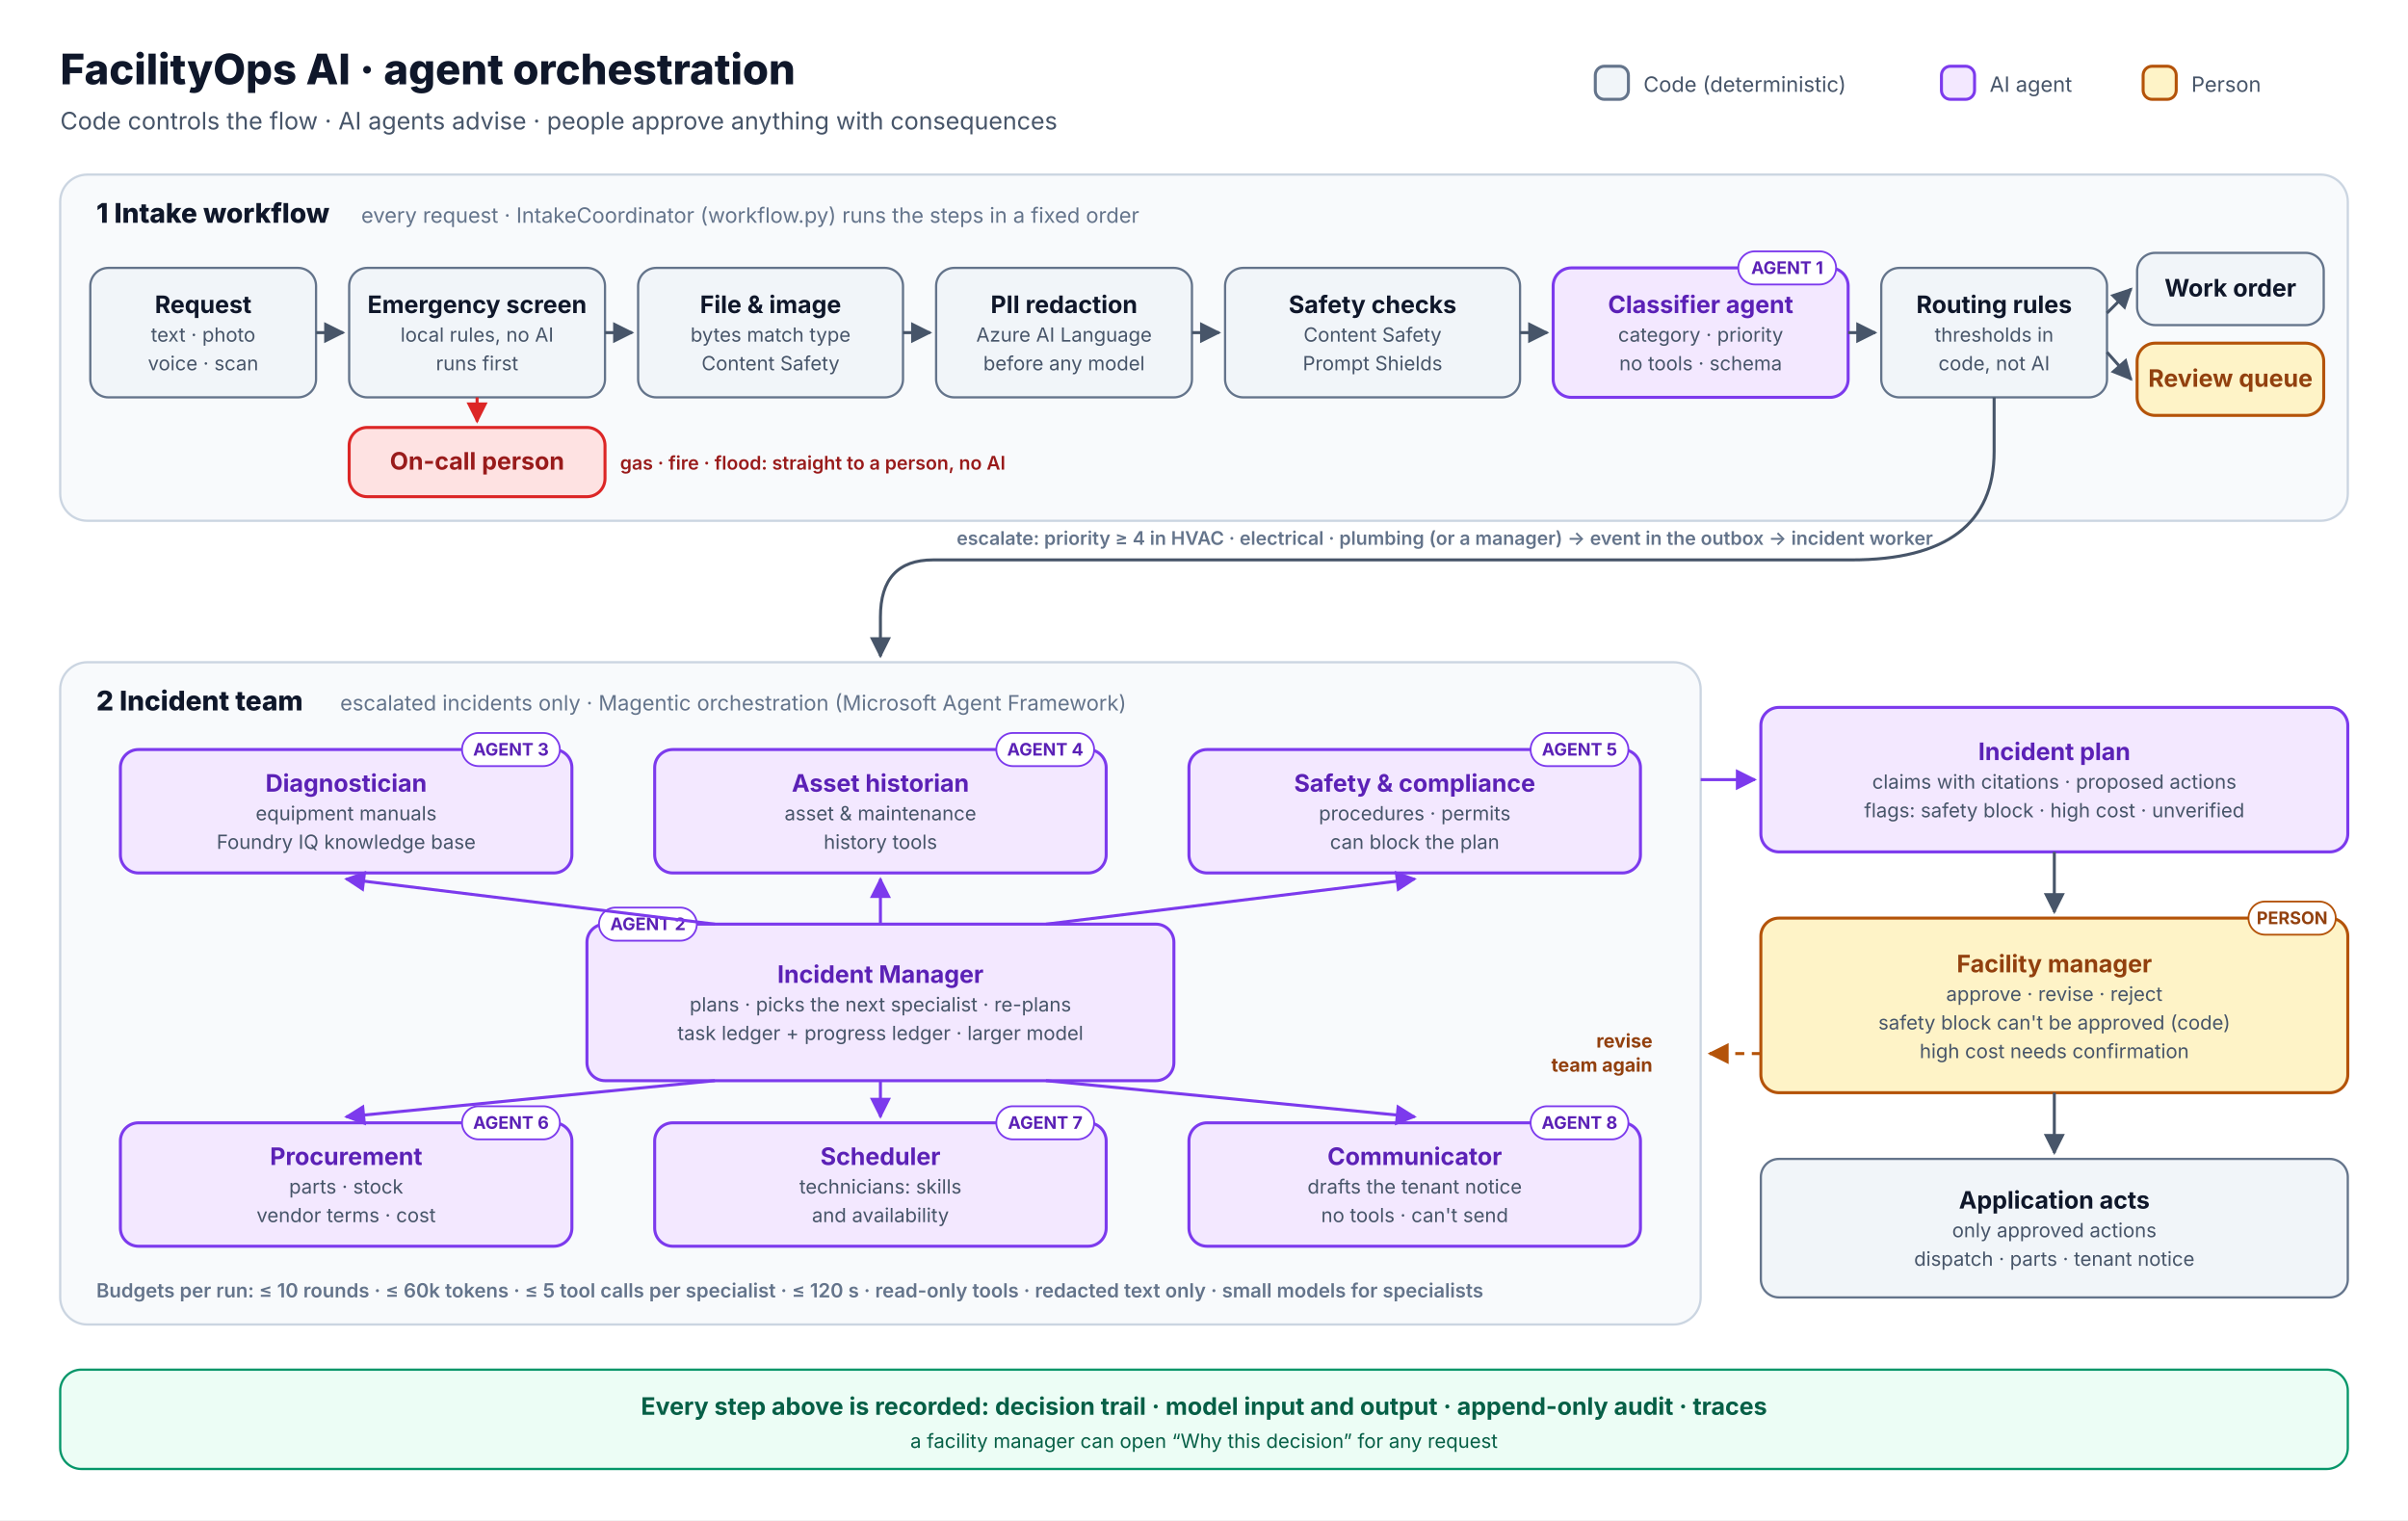
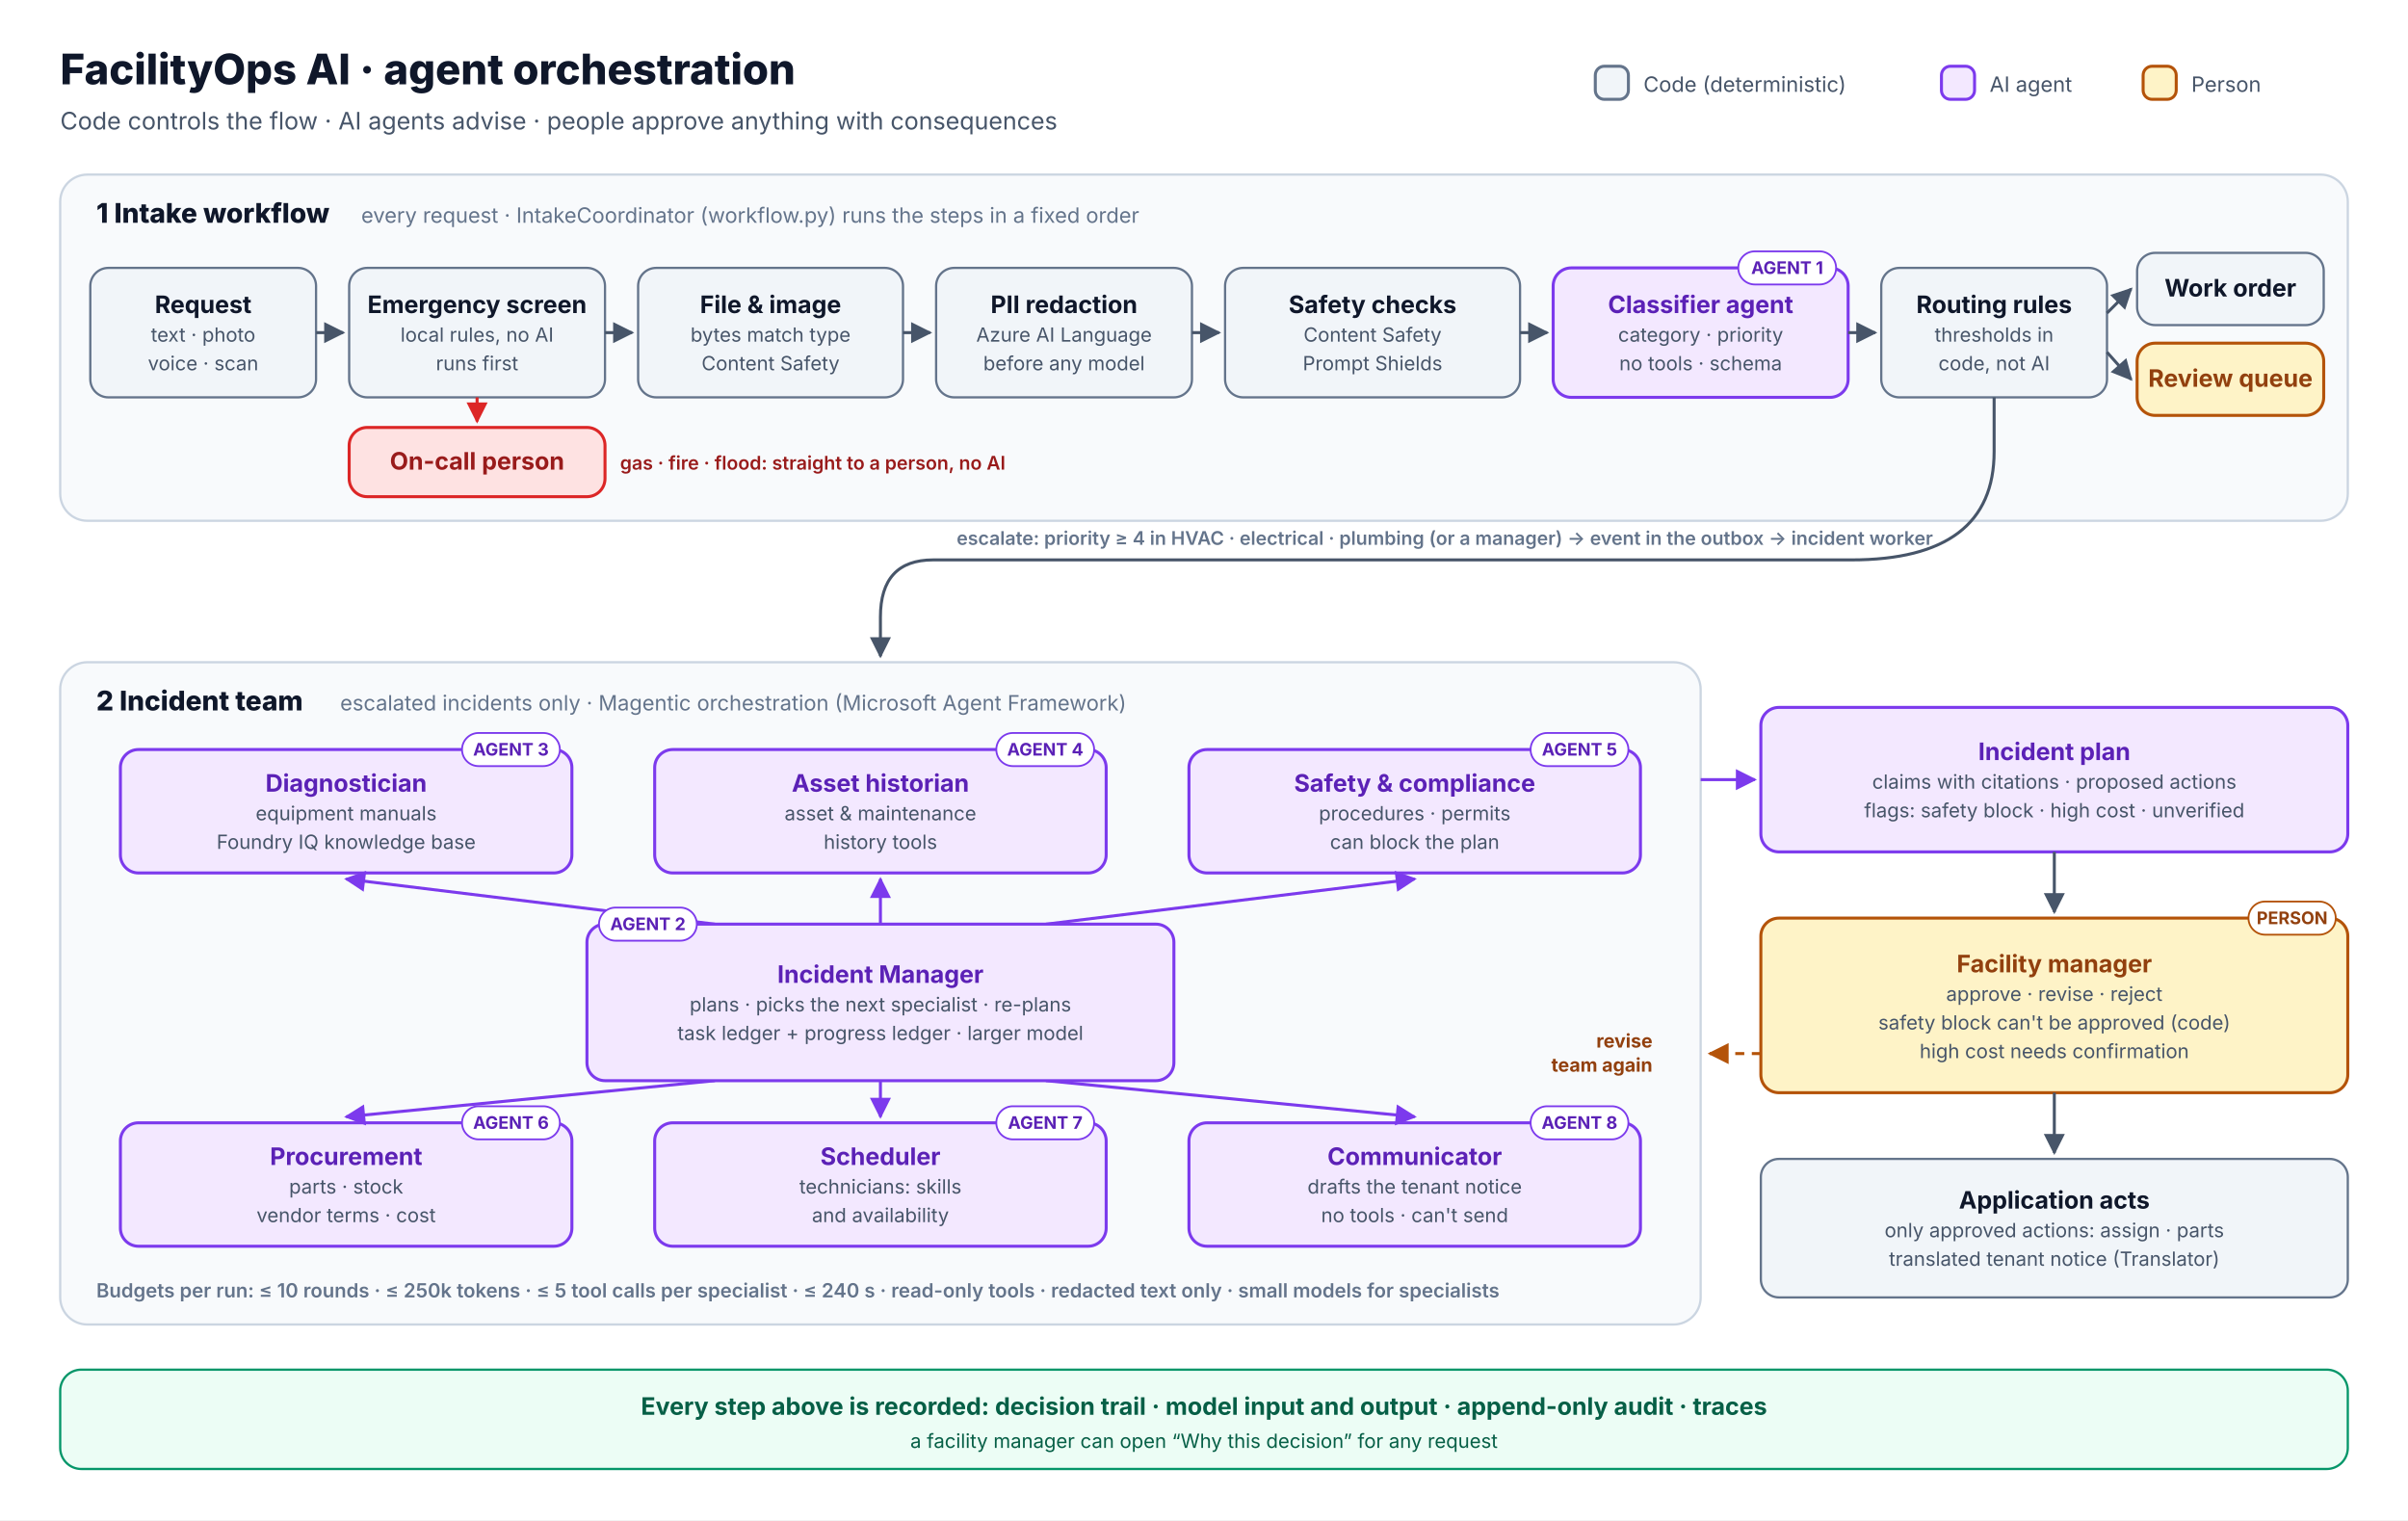
<svg xmlns="http://www.w3.org/2000/svg" width="1600" height="1010" viewBox="0 0 1600 1010">
  <rect width="1600" height="1010" fill="#ffffff" />
  <defs>
    <marker id="arrow-475569" viewBox="0 0 10 10" refX="9" refY="5" markerWidth="7" markerHeight="7" orient="auto-start-reverse">
      <path d="M0,0 L10,5 L0,10 z" fill="#475569" />
    </marker>
    <marker id="arrow-dc2626" viewBox="0 0 10 10" refX="9" refY="5" markerWidth="7" markerHeight="7" orient="auto-start-reverse">
      <path d="M0,0 L10,5 L0,10 z" fill="#dc2626" />
    </marker>
    <marker id="arrow-b45309" viewBox="0 0 10 10" refX="9" refY="5" markerWidth="7" markerHeight="7" orient="auto-start-reverse">
      <path d="M0,0 L10,5 L0,10 z" fill="#b45309" />
    </marker>
    <marker id="arrow-7c3aed" viewBox="0 0 10 10" refX="9" refY="5" markerWidth="7" markerHeight="7" orient="auto-start-reverse">
      <path d="M0,0 L10,5 L0,10 z" fill="#7c3aed" />
+     </marker>
+     <marker id="arrow-2563eb" viewBox="0 0 10 10" refX="9" refY="5" markerWidth="7" markerHeight="7" orient="auto-start-reverse">
+       <path d="M0,0 L10,5 L0,10 z" fill="#2563eb" />
    </marker>
  </defs>
  <text x="40" y="56" font-size="28" font-weight="800" fill="#0f172a" text-anchor="start" font-family="Inter, -apple-system, 'Segoe UI', Helvetica, Arial, sans-serif">FacilityOps AI · agent orchestration</text>
  <text x="40" y="86" font-size="16" font-weight="400" fill="#475569" text-anchor="start" font-family="Inter, -apple-system, 'Segoe UI', Helvetica, Arial, sans-serif">Code controls the flow · AI agents advise · people approve anything with consequences</text>
  <rect x="1060" y="44" width="22" height="22" rx="6" fill="#f1f5f9" stroke="#64748b" stroke-width="2" />
  <text x="1092" y="61" font-size="14" font-weight="400" fill="#475569" text-anchor="start" font-family="Inter, -apple-system, 'Segoe UI', Helvetica, Arial, sans-serif">Code (deterministic)</text>
  <rect x="1290" y="44" width="22" height="22" rx="6" fill="#f3e8ff" stroke="#7c3aed" stroke-width="2" />
  <text x="1322" y="61" font-size="14" font-weight="400" fill="#475569" text-anchor="start" font-family="Inter, -apple-system, 'Segoe UI', Helvetica, Arial, sans-serif">AI agent</text>
  <rect x="1424" y="44" width="22" height="22" rx="6" fill="#fef3c7" stroke="#b45309" stroke-width="2" />
  <text x="1456" y="61" font-size="14" font-weight="400" fill="#475569" text-anchor="start" font-family="Inter, -apple-system, 'Segoe UI', Helvetica, Arial, sans-serif">Person</text>
  <rect x="40" y="116" width="1520" height="230" rx="18" fill="#f8fafc" stroke="#cbd5e1" stroke-width="1.5" />
  <text x="64" y="148" font-size="18" font-weight="800" fill="#0f172a" text-anchor="start" font-family="Inter, -apple-system, 'Segoe UI', Helvetica, Arial, sans-serif">1  Intake workflow</text>
  <text x="240" y="148" font-size="14" font-weight="400" fill="#64748b" text-anchor="start" font-family="Inter, -apple-system, 'Segoe UI', Helvetica, Arial, sans-serif">every request · IntakeCoordinator (workflow.py) runs the steps in a fixed order</text>
-   <rect x="60" y="178" width="150" height="86" rx="12" fill="#f1f5f9" stroke="#64748b" stroke-width="1.5" />
-   <text x="135" y="208" font-size="16" font-weight="700" fill="#0f172a" text-anchor="middle" font-family="Inter, -apple-system, 'Segoe UI', Helvetica, Arial, sans-serif">Request</text>
-   <text x="135" y="227" font-size="13" font-weight="400" fill="#475569" text-anchor="middle" font-family="Inter, -apple-system, 'Segoe UI', Helvetica, Arial, sans-serif">text · photo</text>
-   <text x="135" y="246" font-size="13" font-weight="400" fill="#475569" text-anchor="middle" font-family="Inter, -apple-system, 'Segoe UI', Helvetica, Arial, sans-serif">voice · scan</text>
-   <rect x="232" y="178" width="170" height="86" rx="12" fill="#f1f5f9" stroke="#64748b" stroke-width="1.5" />
-   <text x="317" y="208" font-size="16" font-weight="700" fill="#0f172a" text-anchor="middle" font-family="Inter, -apple-system, 'Segoe UI', Helvetica, Arial, sans-serif">Emergency screen</text>
-   <text x="317" y="227" font-size="13" font-weight="400" fill="#475569" text-anchor="middle" font-family="Inter, -apple-system, 'Segoe UI', Helvetica, Arial, sans-serif">local rules, no AI</text>
-   <text x="317" y="246" font-size="13" font-weight="400" fill="#475569" text-anchor="middle" font-family="Inter, -apple-system, 'Segoe UI', Helvetica, Arial, sans-serif">runs first</text>
-   <rect x="424" y="178" width="176" height="86" rx="12" fill="#f1f5f9" stroke="#64748b" stroke-width="1.5" />
-   <text x="512" y="208" font-size="16" font-weight="700" fill="#0f172a" text-anchor="middle" font-family="Inter, -apple-system, 'Segoe UI', Helvetica, Arial, sans-serif">File &amp; image</text>
-   <text x="512" y="227" font-size="13" font-weight="400" fill="#475569" text-anchor="middle" font-family="Inter, -apple-system, 'Segoe UI', Helvetica, Arial, sans-serif">bytes match type</text>
-   <text x="512" y="246" font-size="13" font-weight="400" fill="#475569" text-anchor="middle" font-family="Inter, -apple-system, 'Segoe UI', Helvetica, Arial, sans-serif">Content Safety</text>
-   <rect x="622" y="178" width="170" height="86" rx="12" fill="#f1f5f9" stroke="#64748b" stroke-width="1.5" />
-   <text x="707" y="208" font-size="16" font-weight="700" fill="#0f172a" text-anchor="middle" font-family="Inter, -apple-system, 'Segoe UI', Helvetica, Arial, sans-serif">PII redaction</text>
-   <text x="707" y="227" font-size="13" font-weight="400" fill="#475569" text-anchor="middle" font-family="Inter, -apple-system, 'Segoe UI', Helvetica, Arial, sans-serif">Azure AI Language</text>
-   <text x="707" y="246" font-size="13" font-weight="400" fill="#475569" text-anchor="middle" font-family="Inter, -apple-system, 'Segoe UI', Helvetica, Arial, sans-serif">before any model</text>
-   <rect x="814" y="178" width="196" height="86" rx="12" fill="#f1f5f9" stroke="#64748b" stroke-width="1.5" />
-   <text x="912" y="208" font-size="16" font-weight="700" fill="#0f172a" text-anchor="middle" font-family="Inter, -apple-system, 'Segoe UI', Helvetica, Arial, sans-serif">Safety checks</text>
-   <text x="912" y="227" font-size="13" font-weight="400" fill="#475569" text-anchor="middle" font-family="Inter, -apple-system, 'Segoe UI', Helvetica, Arial, sans-serif">Content Safety</text>
-   <text x="912" y="246" font-size="13" font-weight="400" fill="#475569" text-anchor="middle" font-family="Inter, -apple-system, 'Segoe UI', Helvetica, Arial, sans-serif">Prompt Shields</text>
-   <rect x="1032" y="178" width="196" height="86" rx="12" fill="#f3e8ff" stroke="#7c3aed" stroke-width="2" />
-   <text x="1130" y="208" font-size="16" font-weight="700" fill="#5b21b6" text-anchor="middle" font-family="Inter, -apple-system, 'Segoe UI', Helvetica, Arial, sans-serif">Classifier agent</text>
-   <text x="1130" y="227" font-size="13" font-weight="400" fill="#475569" text-anchor="middle" font-family="Inter, -apple-system, 'Segoe UI', Helvetica, Arial, sans-serif">category · priority</text>
-   <text x="1130" y="246" font-size="13" font-weight="400" fill="#475569" text-anchor="middle" font-family="Inter, -apple-system, 'Segoe UI', Helvetica, Arial, sans-serif">no tools · schema</text>
-   <rect x="1155" y="167" width="65" height="22" rx="11" fill="#ffffff" stroke="#7c3aed" stroke-width="1.2" />
-   <text x="1187.5" y="182" font-size="11.5" font-weight="700" fill="#5b21b6" text-anchor="middle" font-family="Inter, -apple-system, 'Segoe UI', Helvetica, Arial, sans-serif">AGENT 1</text>
-   <rect x="1250" y="178" width="150" height="86" rx="12" fill="#f1f5f9" stroke="#64748b" stroke-width="1.5" />
-   <text x="1325" y="208" font-size="16" font-weight="700" fill="#0f172a" text-anchor="middle" font-family="Inter, -apple-system, 'Segoe UI', Helvetica, Arial, sans-serif">Routing rules</text>
-   <text x="1325" y="227" font-size="13" font-weight="400" fill="#475569" text-anchor="middle" font-family="Inter, -apple-system, 'Segoe UI', Helvetica, Arial, sans-serif">thresholds in</text>
-   <text x="1325" y="246" font-size="13" font-weight="400" fill="#475569" text-anchor="middle" font-family="Inter, -apple-system, 'Segoe UI', Helvetica, Arial, sans-serif">code, not AI</text>
-   <path d="M210 221 L228 221" fill="none" stroke="#475569" stroke-width="2" marker-end="url(#arrow-475569)" />
-   <path d="M402 221 L420 221" fill="none" stroke="#475569" stroke-width="2" marker-end="url(#arrow-475569)" />
-   <path d="M600 221 L618 221" fill="none" stroke="#475569" stroke-width="2" marker-end="url(#arrow-475569)" />
-   <path d="M792 221 L810 221" fill="none" stroke="#475569" stroke-width="2" marker-end="url(#arrow-475569)" />
-   <path d="M1010 221 L1028 221" fill="none" stroke="#475569" stroke-width="2" marker-end="url(#arrow-475569)" />
-   <path d="M1228 221 L1246 221" fill="none" stroke="#475569" stroke-width="2" marker-end="url(#arrow-475569)" />
-   <rect x="1420" y="168" width="124" height="48" rx="12" fill="#f1f5f9" stroke="#64748b" stroke-width="1.5" />
-   <text x="1482" y="197" font-size="16" font-weight="700" fill="#0f172a" text-anchor="middle" font-family="Inter, -apple-system, 'Segoe UI', Helvetica, Arial, sans-serif">Work order</text>
-   <rect x="1420" y="228" width="124" height="48" rx="12" fill="#fef3c7" stroke="#b45309" stroke-width="2" />
-   <text x="1482" y="257" font-size="16" font-weight="700" fill="#92400e" text-anchor="middle" font-family="Inter, -apple-system, 'Segoe UI', Helvetica, Arial, sans-serif">Review queue</text>
-   <path d="M1400 208 L1416 192" fill="none" stroke="#475569" stroke-width="2" marker-end="url(#arrow-475569)" />
-   <path d="M1400 234 L1416 252" fill="none" stroke="#475569" stroke-width="2" marker-end="url(#arrow-475569)" />
-   <rect x="232" y="284" width="170" height="46" rx="12" fill="#fee2e2" stroke="#dc2626" stroke-width="2" />
-   <text x="317" y="312" font-size="16" font-weight="700" fill="#991b1b" text-anchor="middle" font-family="Inter, -apple-system, 'Segoe UI', Helvetica, Arial, sans-serif">On-call person</text>
-   <path d="M317 264 L317 280" fill="none" stroke="#dc2626" stroke-width="2" marker-end="url(#arrow-dc2626)" />
-   <text x="412" y="312" font-size="12.5" font-weight="600" fill="#991b1b" text-anchor="start" font-family="Inter, -apple-system, 'Segoe UI', Helvetica, Arial, sans-serif">gas · fire · flood: straight to a person, no AI</text>
-   <path d="M1325 264 L1325 300 Q1325 372 1230 372 L620 372 Q585 372 585 410 L585 436" fill="none" stroke="#475569" stroke-width="2" marker-end="url(#arrow-475569)" />
-   <text x="960" y="362" font-size="12.5" font-weight="600" fill="#64748b" text-anchor="middle" font-family="Inter, -apple-system, 'Segoe UI', Helvetica, Arial, sans-serif">escalate: priority ≥ 4 in HVAC · electrical · plumbing (or a manager)  →  event in the outbox  →  incident worker</text>
+   <g opacity="1">
+     <rect x="60" y="178" width="150" height="86" rx="12" fill="#f1f5f9" stroke="#64748b" stroke-width="1.5" />
+     <text x="135" y="208" font-size="16" font-weight="700" fill="#0f172a" text-anchor="middle" font-family="Inter, -apple-system, 'Segoe UI', Helvetica, Arial, sans-serif">Request</text>
+     <text x="135" y="227" font-size="13" font-weight="400" fill="#475569" text-anchor="middle" font-family="Inter, -apple-system, 'Segoe UI', Helvetica, Arial, sans-serif">text · photo</text>
+     <text x="135" y="246" font-size="13" font-weight="400" fill="#475569" text-anchor="middle" font-family="Inter, -apple-system, 'Segoe UI', Helvetica, Arial, sans-serif">voice · scan</text>
+   </g>
+   <g opacity="1">
+     <rect x="232" y="178" width="170" height="86" rx="12" fill="#f1f5f9" stroke="#64748b" stroke-width="1.5" />
+     <text x="317" y="208" font-size="16" font-weight="700" fill="#0f172a" text-anchor="middle" font-family="Inter, -apple-system, 'Segoe UI', Helvetica, Arial, sans-serif">Emergency screen</text>
+     <text x="317" y="227" font-size="13" font-weight="400" fill="#475569" text-anchor="middle" font-family="Inter, -apple-system, 'Segoe UI', Helvetica, Arial, sans-serif">local rules, no AI</text>
+     <text x="317" y="246" font-size="13" font-weight="400" fill="#475569" text-anchor="middle" font-family="Inter, -apple-system, 'Segoe UI', Helvetica, Arial, sans-serif">runs first</text>
+   </g>
+   <g opacity="1">
+     <rect x="424" y="178" width="176" height="86" rx="12" fill="#f1f5f9" stroke="#64748b" stroke-width="1.5" />
+     <text x="512" y="208" font-size="16" font-weight="700" fill="#0f172a" text-anchor="middle" font-family="Inter, -apple-system, 'Segoe UI', Helvetica, Arial, sans-serif">File &amp; image</text>
+     <text x="512" y="227" font-size="13" font-weight="400" fill="#475569" text-anchor="middle" font-family="Inter, -apple-system, 'Segoe UI', Helvetica, Arial, sans-serif">bytes match type</text>
+     <text x="512" y="246" font-size="13" font-weight="400" fill="#475569" text-anchor="middle" font-family="Inter, -apple-system, 'Segoe UI', Helvetica, Arial, sans-serif">Content Safety</text>
+   </g>
+   <g opacity="1">
+     <rect x="622" y="178" width="170" height="86" rx="12" fill="#f1f5f9" stroke="#64748b" stroke-width="1.5" />
+     <text x="707" y="208" font-size="16" font-weight="700" fill="#0f172a" text-anchor="middle" font-family="Inter, -apple-system, 'Segoe UI', Helvetica, Arial, sans-serif">PII redaction</text>
+     <text x="707" y="227" font-size="13" font-weight="400" fill="#475569" text-anchor="middle" font-family="Inter, -apple-system, 'Segoe UI', Helvetica, Arial, sans-serif">Azure AI Language</text>
+     <text x="707" y="246" font-size="13" font-weight="400" fill="#475569" text-anchor="middle" font-family="Inter, -apple-system, 'Segoe UI', Helvetica, Arial, sans-serif">before any model</text>
+   </g>
+   <g opacity="1">
+     <rect x="814" y="178" width="196" height="86" rx="12" fill="#f1f5f9" stroke="#64748b" stroke-width="1.5" />
+     <text x="912" y="208" font-size="16" font-weight="700" fill="#0f172a" text-anchor="middle" font-family="Inter, -apple-system, 'Segoe UI', Helvetica, Arial, sans-serif">Safety checks</text>
+     <text x="912" y="227" font-size="13" font-weight="400" fill="#475569" text-anchor="middle" font-family="Inter, -apple-system, 'Segoe UI', Helvetica, Arial, sans-serif">Content Safety</text>
+     <text x="912" y="246" font-size="13" font-weight="400" fill="#475569" text-anchor="middle" font-family="Inter, -apple-system, 'Segoe UI', Helvetica, Arial, sans-serif">Prompt Shields</text>
+   </g>
+   <g opacity="1">
+     <rect x="1032" y="178" width="196" height="86" rx="12" fill="#f3e8ff" stroke="#7c3aed" stroke-width="2" />
+     <text x="1130" y="208" font-size="16" font-weight="700" fill="#5b21b6" text-anchor="middle" font-family="Inter, -apple-system, 'Segoe UI', Helvetica, Arial, sans-serif">Classifier agent</text>
+     <text x="1130" y="227" font-size="13" font-weight="400" fill="#475569" text-anchor="middle" font-family="Inter, -apple-system, 'Segoe UI', Helvetica, Arial, sans-serif">category · priority</text>
+     <text x="1130" y="246" font-size="13" font-weight="400" fill="#475569" text-anchor="middle" font-family="Inter, -apple-system, 'Segoe UI', Helvetica, Arial, sans-serif">no tools · schema</text>
+     <rect x="1155" y="167" width="65" height="22" rx="11" fill="#ffffff" stroke="#7c3aed" stroke-width="1.2" />
+     <text x="1187.5" y="182" font-size="11.5" font-weight="700" fill="#5b21b6" text-anchor="middle" font-family="Inter, -apple-system, 'Segoe UI', Helvetica, Arial, sans-serif">AGENT 1</text>
+   </g>
+   <g opacity="1">
+     <rect x="1250" y="178" width="150" height="86" rx="12" fill="#f1f5f9" stroke="#64748b" stroke-width="1.5" />
+     <text x="1325" y="208" font-size="16" font-weight="700" fill="#0f172a" text-anchor="middle" font-family="Inter, -apple-system, 'Segoe UI', Helvetica, Arial, sans-serif">Routing rules</text>
+     <text x="1325" y="227" font-size="13" font-weight="400" fill="#475569" text-anchor="middle" font-family="Inter, -apple-system, 'Segoe UI', Helvetica, Arial, sans-serif">thresholds in</text>
+     <text x="1325" y="246" font-size="13" font-weight="400" fill="#475569" text-anchor="middle" font-family="Inter, -apple-system, 'Segoe UI', Helvetica, Arial, sans-serif">code, not AI</text>
+   </g>
+   <g opacity="1">
+     <path d="M210 221 L228 221" fill="none" stroke="#475569" stroke-width="2" marker-end="url(#arrow-475569)" />
+   </g>
+   <g opacity="1">
+     <path d="M402 221 L420 221" fill="none" stroke="#475569" stroke-width="2" marker-end="url(#arrow-475569)" />
+   </g>
+   <g opacity="1">
+     <path d="M600 221 L618 221" fill="none" stroke="#475569" stroke-width="2" marker-end="url(#arrow-475569)" />
+   </g>
+   <g opacity="1">
+     <path d="M792 221 L810 221" fill="none" stroke="#475569" stroke-width="2" marker-end="url(#arrow-475569)" />
+   </g>
+   <g opacity="1">
+     <path d="M1010 221 L1028 221" fill="none" stroke="#475569" stroke-width="2" marker-end="url(#arrow-475569)" />
+   </g>
+   <g opacity="1">
+     <path d="M1228 221 L1246 221" fill="none" stroke="#475569" stroke-width="2" marker-end="url(#arrow-475569)" />
+   </g>
+   <g opacity="1">
+     <rect x="1420" y="168" width="124" height="48" rx="12" fill="#f1f5f9" stroke="#64748b" stroke-width="1.5" />
+     <text x="1482" y="197" font-size="16" font-weight="700" fill="#0f172a" text-anchor="middle" font-family="Inter, -apple-system, 'Segoe UI', Helvetica, Arial, sans-serif">Work order</text>
+   </g>
+   <g opacity="1">
+     <rect x="1420" y="228" width="124" height="48" rx="12" fill="#fef3c7" stroke="#b45309" stroke-width="2" />
+     <text x="1482" y="257" font-size="16" font-weight="700" fill="#92400e" text-anchor="middle" font-family="Inter, -apple-system, 'Segoe UI', Helvetica, Arial, sans-serif">Review queue</text>
+   </g>
+   <g opacity="1">
+     <path d="M1400 208 L1416 192" fill="none" stroke="#475569" stroke-width="2" marker-end="url(#arrow-475569)" />
+   </g>
+   <g opacity="1">
+     <path d="M1400 234 L1416 252" fill="none" stroke="#475569" stroke-width="2" marker-end="url(#arrow-475569)" />
+   </g>
+   <g opacity="1">
+     <rect x="232" y="284" width="170" height="46" rx="12" fill="#fee2e2" stroke="#dc2626" stroke-width="2" />
+     <text x="317" y="312" font-size="16" font-weight="700" fill="#991b1b" text-anchor="middle" font-family="Inter, -apple-system, 'Segoe UI', Helvetica, Arial, sans-serif">On-call person</text>
+   </g>
+   <g opacity="1">
+     <path d="M317 264 L317 280" fill="none" stroke="#dc2626" stroke-width="2" marker-end="url(#arrow-dc2626)" />
+   </g>
+   <g opacity="1">
+     <text x="412" y="312" font-size="12.5" font-weight="600" fill="#991b1b" text-anchor="start" font-family="Inter, -apple-system, 'Segoe UI', Helvetica, Arial, sans-serif">gas · fire · flood: straight to a person, no AI</text>
+   </g>
+   <g opacity="1">
+     <path d="M1325 264 L1325 300 Q1325 372 1230 372 L620 372 Q585 372 585 410 L585 436" fill="none" stroke="#475569" stroke-width="2" marker-end="url(#arrow-475569)" />
+     <text x="960" y="362" font-size="12.5" font-weight="600" fill="#64748b" text-anchor="middle" font-family="Inter, -apple-system, 'Segoe UI', Helvetica, Arial, sans-serif">escalate: priority ≥ 4 in HVAC · electrical · plumbing (or a manager)  →  event in the outbox  →  incident worker</text>
+   </g>
  <rect x="40" y="440" width="1090" height="440" rx="18" fill="#f8fafc" stroke="#cbd5e1" stroke-width="1.5" />
  <text x="64" y="472" font-size="18" font-weight="800" fill="#0f172a" text-anchor="start" font-family="Inter, -apple-system, 'Segoe UI', Helvetica, Arial, sans-serif">2  Incident team</text>
  <text x="226" y="472" font-size="14" font-weight="400" fill="#64748b" text-anchor="start" font-family="Inter, -apple-system, 'Segoe UI', Helvetica, Arial, sans-serif">escalated incidents only · Magentic orchestration (Microsoft Agent Framework)</text>
-   <rect x="80" y="498" width="300" height="82" rx="12" fill="#f3e8ff" stroke="#7c3aed" stroke-width="2" />
-   <text x="230" y="526" font-size="16" font-weight="700" fill="#5b21b6" text-anchor="middle" font-family="Inter, -apple-system, 'Segoe UI', Helvetica, Arial, sans-serif">Diagnostician</text>
-   <text x="230" y="545" font-size="13" font-weight="400" fill="#475569" text-anchor="middle" font-family="Inter, -apple-system, 'Segoe UI', Helvetica, Arial, sans-serif">equipment manuals</text>
-   <text x="230" y="564" font-size="13" font-weight="400" fill="#475569" text-anchor="middle" font-family="Inter, -apple-system, 'Segoe UI', Helvetica, Arial, sans-serif">Foundry IQ knowledge base</text>
-   <rect x="307" y="487" width="65" height="22" rx="11" fill="#ffffff" stroke="#7c3aed" stroke-width="1.2" />
-   <text x="339.5" y="502" font-size="11.5" font-weight="700" fill="#5b21b6" text-anchor="middle" font-family="Inter, -apple-system, 'Segoe UI', Helvetica, Arial, sans-serif">AGENT 3</text>
-   <rect x="435" y="498" width="300" height="82" rx="12" fill="#f3e8ff" stroke="#7c3aed" stroke-width="2" />
-   <text x="585" y="526" font-size="16" font-weight="700" fill="#5b21b6" text-anchor="middle" font-family="Inter, -apple-system, 'Segoe UI', Helvetica, Arial, sans-serif">Asset historian</text>
-   <text x="585" y="545" font-size="13" font-weight="400" fill="#475569" text-anchor="middle" font-family="Inter, -apple-system, 'Segoe UI', Helvetica, Arial, sans-serif">asset &amp; maintenance</text>
-   <text x="585" y="564" font-size="13" font-weight="400" fill="#475569" text-anchor="middle" font-family="Inter, -apple-system, 'Segoe UI', Helvetica, Arial, sans-serif">history tools</text>
-   <rect x="662" y="487" width="65" height="22" rx="11" fill="#ffffff" stroke="#7c3aed" stroke-width="1.2" />
-   <text x="694.5" y="502" font-size="11.5" font-weight="700" fill="#5b21b6" text-anchor="middle" font-family="Inter, -apple-system, 'Segoe UI', Helvetica, Arial, sans-serif">AGENT 4</text>
-   <rect x="790" y="498" width="300" height="82" rx="12" fill="#f3e8ff" stroke="#7c3aed" stroke-width="2" />
-   <text x="940" y="526" font-size="16" font-weight="700" fill="#5b21b6" text-anchor="middle" font-family="Inter, -apple-system, 'Segoe UI', Helvetica, Arial, sans-serif">Safety &amp; compliance</text>
-   <text x="940" y="545" font-size="13" font-weight="400" fill="#475569" text-anchor="middle" font-family="Inter, -apple-system, 'Segoe UI', Helvetica, Arial, sans-serif">procedures · permits</text>
-   <text x="940" y="564" font-size="13" font-weight="400" fill="#475569" text-anchor="middle" font-family="Inter, -apple-system, 'Segoe UI', Helvetica, Arial, sans-serif">can block the plan</text>
-   <rect x="1017" y="487" width="65" height="22" rx="11" fill="#ffffff" stroke="#7c3aed" stroke-width="1.2" />
-   <text x="1049.5" y="502" font-size="11.5" font-weight="700" fill="#5b21b6" text-anchor="middle" font-family="Inter, -apple-system, 'Segoe UI', Helvetica, Arial, sans-serif">AGENT 5</text>
-   <rect x="80" y="746" width="300" height="82" rx="12" fill="#f3e8ff" stroke="#7c3aed" stroke-width="2" />
-   <text x="230" y="774" font-size="16" font-weight="700" fill="#5b21b6" text-anchor="middle" font-family="Inter, -apple-system, 'Segoe UI', Helvetica, Arial, sans-serif">Procurement</text>
-   <text x="230" y="793" font-size="13" font-weight="400" fill="#475569" text-anchor="middle" font-family="Inter, -apple-system, 'Segoe UI', Helvetica, Arial, sans-serif">parts · stock</text>
-   <text x="230" y="812" font-size="13" font-weight="400" fill="#475569" text-anchor="middle" font-family="Inter, -apple-system, 'Segoe UI', Helvetica, Arial, sans-serif">vendor terms · cost</text>
-   <rect x="307" y="735" width="65" height="22" rx="11" fill="#ffffff" stroke="#7c3aed" stroke-width="1.2" />
-   <text x="339.5" y="750" font-size="11.5" font-weight="700" fill="#5b21b6" text-anchor="middle" font-family="Inter, -apple-system, 'Segoe UI', Helvetica, Arial, sans-serif">AGENT 6</text>
-   <rect x="435" y="746" width="300" height="82" rx="12" fill="#f3e8ff" stroke="#7c3aed" stroke-width="2" />
-   <text x="585" y="774" font-size="16" font-weight="700" fill="#5b21b6" text-anchor="middle" font-family="Inter, -apple-system, 'Segoe UI', Helvetica, Arial, sans-serif">Scheduler</text>
-   <text x="585" y="793" font-size="13" font-weight="400" fill="#475569" text-anchor="middle" font-family="Inter, -apple-system, 'Segoe UI', Helvetica, Arial, sans-serif">technicians: skills</text>
-   <text x="585" y="812" font-size="13" font-weight="400" fill="#475569" text-anchor="middle" font-family="Inter, -apple-system, 'Segoe UI', Helvetica, Arial, sans-serif">and availability</text>
-   <rect x="662" y="735" width="65" height="22" rx="11" fill="#ffffff" stroke="#7c3aed" stroke-width="1.2" />
-   <text x="694.5" y="750" font-size="11.5" font-weight="700" fill="#5b21b6" text-anchor="middle" font-family="Inter, -apple-system, 'Segoe UI', Helvetica, Arial, sans-serif">AGENT 7</text>
-   <rect x="790" y="746" width="300" height="82" rx="12" fill="#f3e8ff" stroke="#7c3aed" stroke-width="2" />
-   <text x="940" y="774" font-size="16" font-weight="700" fill="#5b21b6" text-anchor="middle" font-family="Inter, -apple-system, 'Segoe UI', Helvetica, Arial, sans-serif">Communicator</text>
-   <text x="940" y="793" font-size="13" font-weight="400" fill="#475569" text-anchor="middle" font-family="Inter, -apple-system, 'Segoe UI', Helvetica, Arial, sans-serif">drafts the tenant notice</text>
-   <text x="940" y="812" font-size="13" font-weight="400" fill="#475569" text-anchor="middle" font-family="Inter, -apple-system, 'Segoe UI', Helvetica, Arial, sans-serif">no tools · can't send</text>
-   <rect x="1017" y="735" width="65" height="22" rx="11" fill="#ffffff" stroke="#7c3aed" stroke-width="1.2" />
-   <text x="1049.5" y="750" font-size="11.5" font-weight="700" fill="#5b21b6" text-anchor="middle" font-family="Inter, -apple-system, 'Segoe UI', Helvetica, Arial, sans-serif">AGENT 8</text>
-   <rect x="390" y="614" width="390" height="104" rx="12" fill="#f3e8ff" stroke="#7c3aed" stroke-width="2" />
-   <text x="585" y="653" font-size="16" font-weight="700" fill="#5b21b6" text-anchor="middle" font-family="Inter, -apple-system, 'Segoe UI', Helvetica, Arial, sans-serif">Incident Manager</text>
-   <text x="585" y="672" font-size="13" font-weight="400" fill="#475569" text-anchor="middle" font-family="Inter, -apple-system, 'Segoe UI', Helvetica, Arial, sans-serif">plans · picks the next specialist · re-plans</text>
-   <text x="585" y="691" font-size="13" font-weight="400" fill="#475569" text-anchor="middle" font-family="Inter, -apple-system, 'Segoe UI', Helvetica, Arial, sans-serif">task ledger + progress ledger · larger model</text>
-   <rect x="398" y="603" width="65" height="22" rx="11" fill="#ffffff" stroke="#7c3aed" stroke-width="1.2" />
-   <text x="430.5" y="618" font-size="11.5" font-weight="700" fill="#5b21b6" text-anchor="middle" font-family="Inter, -apple-system, 'Segoe UI', Helvetica, Arial, sans-serif">AGENT 2</text>
-   <path d="M475 614 L230 584" fill="none" stroke="#7c3aed" stroke-width="2" marker-end="url(#arrow-7c3aed)" />
-   <path d="M475 718 L230 742" fill="none" stroke="#7c3aed" stroke-width="2" marker-end="url(#arrow-7c3aed)" />
-   <path d="M585 614 L585 584" fill="none" stroke="#7c3aed" stroke-width="2" marker-end="url(#arrow-7c3aed)" />
-   <path d="M585 718 L585 742" fill="none" stroke="#7c3aed" stroke-width="2" marker-end="url(#arrow-7c3aed)" />
-   <path d="M695 614 L940 584" fill="none" stroke="#7c3aed" stroke-width="2" marker-end="url(#arrow-7c3aed)" />
-   <path d="M695 718 L940 742" fill="none" stroke="#7c3aed" stroke-width="2" marker-end="url(#arrow-7c3aed)" />
-   <text x="64" y="862" font-size="13" font-weight="600" fill="#64748b" text-anchor="start" font-family="Inter, -apple-system, 'Segoe UI', Helvetica, Arial, sans-serif">Budgets per run: ≤ 10 rounds · ≤ 60k tokens · ≤ 5 tool calls per specialist · ≤ 120 s   ·   read-only tools · redacted text only · small models for specialists</text>
-   <rect x="1170" y="470" width="390" height="96" rx="12" fill="#f3e8ff" stroke="#7c3aed" stroke-width="2" />
-   <text x="1365" y="505" font-size="16" font-weight="700" fill="#5b21b6" text-anchor="middle" font-family="Inter, -apple-system, 'Segoe UI', Helvetica, Arial, sans-serif">Incident plan</text>
-   <text x="1365" y="524" font-size="13" font-weight="400" fill="#475569" text-anchor="middle" font-family="Inter, -apple-system, 'Segoe UI', Helvetica, Arial, sans-serif">claims with citations · proposed actions</text>
-   <text x="1365" y="543" font-size="13" font-weight="400" fill="#475569" text-anchor="middle" font-family="Inter, -apple-system, 'Segoe UI', Helvetica, Arial, sans-serif">flags: safety block · high cost · unverified</text>
-   <path d="M1130 518 L1166 518" fill="none" stroke="#7c3aed" stroke-width="2" marker-end="url(#arrow-7c3aed)" />
-   <rect x="1170" y="610" width="390" height="116" rx="12" fill="#fef3c7" stroke="#b45309" stroke-width="2" />
-   <text x="1365" y="646" font-size="16" font-weight="700" fill="#92400e" text-anchor="middle" font-family="Inter, -apple-system, 'Segoe UI', Helvetica, Arial, sans-serif">Facility manager</text>
-   <text x="1365" y="665" font-size="13" font-weight="400" fill="#475569" text-anchor="middle" font-family="Inter, -apple-system, 'Segoe UI', Helvetica, Arial, sans-serif">approve · revise · reject</text>
-   <text x="1365" y="684" font-size="13" font-weight="400" fill="#475569" text-anchor="middle" font-family="Inter, -apple-system, 'Segoe UI', Helvetica, Arial, sans-serif">safety block can't be approved (code)</text>
-   <text x="1365" y="703" font-size="13" font-weight="400" fill="#475569" text-anchor="middle" font-family="Inter, -apple-system, 'Segoe UI', Helvetica, Arial, sans-serif">high cost needs confirmation</text>
-   <rect x="1494" y="599" width="58" height="22" rx="11" fill="#ffffff" stroke="#b45309" stroke-width="1.2" />
-   <text x="1523" y="614" font-size="11.5" font-weight="700" fill="#92400e" text-anchor="middle" font-family="Inter, -apple-system, 'Segoe UI', Helvetica, Arial, sans-serif">PERSON</text>
-   <path d="M1365 566 L1365 606" fill="none" stroke="#475569" stroke-width="2" marker-end="url(#arrow-475569)" />
-   <rect x="1170" y="770" width="390" height="92" rx="12" fill="#f1f5f9" stroke="#64748b" stroke-width="1.5" />
-   <text x="1365" y="803" font-size="16" font-weight="700" fill="#0f172a" text-anchor="middle" font-family="Inter, -apple-system, 'Segoe UI', Helvetica, Arial, sans-serif">Application acts</text>
-   <text x="1365" y="822" font-size="13" font-weight="400" fill="#475569" text-anchor="middle" font-family="Inter, -apple-system, 'Segoe UI', Helvetica, Arial, sans-serif">only approved actions</text>
-   <text x="1365" y="841" font-size="13" font-weight="400" fill="#475569" text-anchor="middle" font-family="Inter, -apple-system, 'Segoe UI', Helvetica, Arial, sans-serif">dispatch · parts · tenant notice</text>
-   <path d="M1365 726 L1365 766" fill="none" stroke="#475569" stroke-width="2" marker-end="url(#arrow-475569)" />
-   <path d="M1170 700 L1136 700" fill="none" stroke="#b45309" stroke-width="2" stroke-dasharray="6 5" marker-end="url(#arrow-b45309)" />
-   <text x="1098" y="696" font-size="12.5" font-weight="700" fill="#92400e" text-anchor="end" font-family="Inter, -apple-system, 'Segoe UI', Helvetica, Arial, sans-serif">revise</text>
-   <text x="1098" y="712" font-size="12.5" font-weight="700" fill="#92400e" text-anchor="end" font-family="Inter, -apple-system, 'Segoe UI', Helvetica, Arial, sans-serif">team again</text>
-   <rect x="40" y="910" width="1520" height="66" rx="14" fill="#ecfdf5" stroke="#059669" stroke-width="1.5" />
-   <text x="800" y="940" font-size="16" font-weight="700" fill="#065f46" text-anchor="middle" font-family="Inter, -apple-system, 'Segoe UI', Helvetica, Arial, sans-serif">Every step above is recorded: decision trail · model input and output · append-only audit · traces</text>
-   <text x="800" y="962" font-size="13" font-weight="400" fill="#065f46" text-anchor="middle" font-family="Inter, -apple-system, 'Segoe UI', Helvetica, Arial, sans-serif">a facility manager can open “Why this decision” for any request</text>
+   <g opacity="1">
+     <rect x="80" y="498" width="300" height="82" rx="12" fill="#f3e8ff" stroke="#7c3aed" stroke-width="2" />
+     <text x="230" y="526" font-size="16" font-weight="700" fill="#5b21b6" text-anchor="middle" font-family="Inter, -apple-system, 'Segoe UI', Helvetica, Arial, sans-serif">Diagnostician</text>
+     <text x="230" y="545" font-size="13" font-weight="400" fill="#475569" text-anchor="middle" font-family="Inter, -apple-system, 'Segoe UI', Helvetica, Arial, sans-serif">equipment manuals</text>
+     <text x="230" y="564" font-size="13" font-weight="400" fill="#475569" text-anchor="middle" font-family="Inter, -apple-system, 'Segoe UI', Helvetica, Arial, sans-serif">Foundry IQ knowledge base</text>
+     <rect x="307" y="487" width="65" height="22" rx="11" fill="#ffffff" stroke="#7c3aed" stroke-width="1.2" />
+     <text x="339.5" y="502" font-size="11.5" font-weight="700" fill="#5b21b6" text-anchor="middle" font-family="Inter, -apple-system, 'Segoe UI', Helvetica, Arial, sans-serif">AGENT 3</text>
+   </g>
+   <g opacity="1">
+     <path d="M475 614 L230 584" fill="none" stroke="#7c3aed" stroke-width="2" marker-end="url(#arrow-7c3aed)" />
+   </g>
+   <g opacity="1">
+     <rect x="435" y="498" width="300" height="82" rx="12" fill="#f3e8ff" stroke="#7c3aed" stroke-width="2" />
+     <text x="585" y="526" font-size="16" font-weight="700" fill="#5b21b6" text-anchor="middle" font-family="Inter, -apple-system, 'Segoe UI', Helvetica, Arial, sans-serif">Asset historian</text>
+     <text x="585" y="545" font-size="13" font-weight="400" fill="#475569" text-anchor="middle" font-family="Inter, -apple-system, 'Segoe UI', Helvetica, Arial, sans-serif">asset &amp; maintenance</text>
+     <text x="585" y="564" font-size="13" font-weight="400" fill="#475569" text-anchor="middle" font-family="Inter, -apple-system, 'Segoe UI', Helvetica, Arial, sans-serif">history tools</text>
+     <rect x="662" y="487" width="65" height="22" rx="11" fill="#ffffff" stroke="#7c3aed" stroke-width="1.2" />
+     <text x="694.5" y="502" font-size="11.5" font-weight="700" fill="#5b21b6" text-anchor="middle" font-family="Inter, -apple-system, 'Segoe UI', Helvetica, Arial, sans-serif">AGENT 4</text>
+   </g>
+   <g opacity="1">
+     <path d="M585 614 L585 584" fill="none" stroke="#7c3aed" stroke-width="2" marker-end="url(#arrow-7c3aed)" />
+   </g>
+   <g opacity="1">
+     <rect x="790" y="498" width="300" height="82" rx="12" fill="#f3e8ff" stroke="#7c3aed" stroke-width="2" />
+     <text x="940" y="526" font-size="16" font-weight="700" fill="#5b21b6" text-anchor="middle" font-family="Inter, -apple-system, 'Segoe UI', Helvetica, Arial, sans-serif">Safety &amp; compliance</text>
+     <text x="940" y="545" font-size="13" font-weight="400" fill="#475569" text-anchor="middle" font-family="Inter, -apple-system, 'Segoe UI', Helvetica, Arial, sans-serif">procedures · permits</text>
+     <text x="940" y="564" font-size="13" font-weight="400" fill="#475569" text-anchor="middle" font-family="Inter, -apple-system, 'Segoe UI', Helvetica, Arial, sans-serif">can block the plan</text>
+     <rect x="1017" y="487" width="65" height="22" rx="11" fill="#ffffff" stroke="#7c3aed" stroke-width="1.2" />
+     <text x="1049.5" y="502" font-size="11.5" font-weight="700" fill="#5b21b6" text-anchor="middle" font-family="Inter, -apple-system, 'Segoe UI', Helvetica, Arial, sans-serif">AGENT 5</text>
+   </g>
+   <g opacity="1">
+     <path d="M695 614 L940 584" fill="none" stroke="#7c3aed" stroke-width="2" marker-end="url(#arrow-7c3aed)" />
+   </g>
+   <g opacity="1">
+     <rect x="80" y="746" width="300" height="82" rx="12" fill="#f3e8ff" stroke="#7c3aed" stroke-width="2" />
+     <text x="230" y="774" font-size="16" font-weight="700" fill="#5b21b6" text-anchor="middle" font-family="Inter, -apple-system, 'Segoe UI', Helvetica, Arial, sans-serif">Procurement</text>
+     <text x="230" y="793" font-size="13" font-weight="400" fill="#475569" text-anchor="middle" font-family="Inter, -apple-system, 'Segoe UI', Helvetica, Arial, sans-serif">parts · stock</text>
+     <text x="230" y="812" font-size="13" font-weight="400" fill="#475569" text-anchor="middle" font-family="Inter, -apple-system, 'Segoe UI', Helvetica, Arial, sans-serif">vendor terms · cost</text>
+     <rect x="307" y="735" width="65" height="22" rx="11" fill="#ffffff" stroke="#7c3aed" stroke-width="1.2" />
+     <text x="339.5" y="750" font-size="11.5" font-weight="700" fill="#5b21b6" text-anchor="middle" font-family="Inter, -apple-system, 'Segoe UI', Helvetica, Arial, sans-serif">AGENT 6</text>
+   </g>
+   <g opacity="1">
+     <path d="M475 718 L230 742" fill="none" stroke="#7c3aed" stroke-width="2" marker-end="url(#arrow-7c3aed)" />
+   </g>
+   <g opacity="1">
+     <rect x="435" y="746" width="300" height="82" rx="12" fill="#f3e8ff" stroke="#7c3aed" stroke-width="2" />
+     <text x="585" y="774" font-size="16" font-weight="700" fill="#5b21b6" text-anchor="middle" font-family="Inter, -apple-system, 'Segoe UI', Helvetica, Arial, sans-serif">Scheduler</text>
+     <text x="585" y="793" font-size="13" font-weight="400" fill="#475569" text-anchor="middle" font-family="Inter, -apple-system, 'Segoe UI', Helvetica, Arial, sans-serif">technicians: skills</text>
+     <text x="585" y="812" font-size="13" font-weight="400" fill="#475569" text-anchor="middle" font-family="Inter, -apple-system, 'Segoe UI', Helvetica, Arial, sans-serif">and availability</text>
+     <rect x="662" y="735" width="65" height="22" rx="11" fill="#ffffff" stroke="#7c3aed" stroke-width="1.2" />
+     <text x="694.5" y="750" font-size="11.5" font-weight="700" fill="#5b21b6" text-anchor="middle" font-family="Inter, -apple-system, 'Segoe UI', Helvetica, Arial, sans-serif">AGENT 7</text>
+   </g>
+   <g opacity="1">
+     <path d="M585 718 L585 742" fill="none" stroke="#7c3aed" stroke-width="2" marker-end="url(#arrow-7c3aed)" />
+   </g>
+   <g opacity="1">
+     <rect x="790" y="746" width="300" height="82" rx="12" fill="#f3e8ff" stroke="#7c3aed" stroke-width="2" />
+     <text x="940" y="774" font-size="16" font-weight="700" fill="#5b21b6" text-anchor="middle" font-family="Inter, -apple-system, 'Segoe UI', Helvetica, Arial, sans-serif">Communicator</text>
+     <text x="940" y="793" font-size="13" font-weight="400" fill="#475569" text-anchor="middle" font-family="Inter, -apple-system, 'Segoe UI', Helvetica, Arial, sans-serif">drafts the tenant notice</text>
+     <text x="940" y="812" font-size="13" font-weight="400" fill="#475569" text-anchor="middle" font-family="Inter, -apple-system, 'Segoe UI', Helvetica, Arial, sans-serif">no tools · can't send</text>
+     <rect x="1017" y="735" width="65" height="22" rx="11" fill="#ffffff" stroke="#7c3aed" stroke-width="1.2" />
+     <text x="1049.5" y="750" font-size="11.5" font-weight="700" fill="#5b21b6" text-anchor="middle" font-family="Inter, -apple-system, 'Segoe UI', Helvetica, Arial, sans-serif">AGENT 8</text>
+   </g>
+   <g opacity="1">
+     <path d="M695 718 L940 742" fill="none" stroke="#7c3aed" stroke-width="2" marker-end="url(#arrow-7c3aed)" />
+   </g>
+   <g opacity="1">
+     <rect x="390" y="614" width="390" height="104" rx="12" fill="#f3e8ff" stroke="#7c3aed" stroke-width="2" />
+     <text x="585" y="653" font-size="16" font-weight="700" fill="#5b21b6" text-anchor="middle" font-family="Inter, -apple-system, 'Segoe UI', Helvetica, Arial, sans-serif">Incident Manager</text>
+     <text x="585" y="672" font-size="13" font-weight="400" fill="#475569" text-anchor="middle" font-family="Inter, -apple-system, 'Segoe UI', Helvetica, Arial, sans-serif">plans · picks the next specialist · re-plans</text>
+     <text x="585" y="691" font-size="13" font-weight="400" fill="#475569" text-anchor="middle" font-family="Inter, -apple-system, 'Segoe UI', Helvetica, Arial, sans-serif">task ledger + progress ledger · larger model</text>
+     <rect x="398" y="603" width="65" height="22" rx="11" fill="#ffffff" stroke="#7c3aed" stroke-width="1.2" />
+     <text x="430.5" y="618" font-size="11.5" font-weight="700" fill="#5b21b6" text-anchor="middle" font-family="Inter, -apple-system, 'Segoe UI', Helvetica, Arial, sans-serif">AGENT 2</text>
+   </g>
+   <text x="64" y="862" font-size="13" font-weight="600" fill="#64748b" text-anchor="start" font-family="Inter, -apple-system, 'Segoe UI', Helvetica, Arial, sans-serif">Budgets per run: ≤ 10 rounds · ≤ 250k tokens · ≤ 5 tool calls per specialist · ≤ 240 s   ·   read-only tools · redacted text only · small models for specialists</text>
+   <g opacity="1">
+     <rect x="1170" y="470" width="390" height="96" rx="12" fill="#f3e8ff" stroke="#7c3aed" stroke-width="2" />
+     <text x="1365" y="505" font-size="16" font-weight="700" fill="#5b21b6" text-anchor="middle" font-family="Inter, -apple-system, 'Segoe UI', Helvetica, Arial, sans-serif">Incident plan</text>
+     <text x="1365" y="524" font-size="13" font-weight="400" fill="#475569" text-anchor="middle" font-family="Inter, -apple-system, 'Segoe UI', Helvetica, Arial, sans-serif">claims with citations · proposed actions</text>
+     <text x="1365" y="543" font-size="13" font-weight="400" fill="#475569" text-anchor="middle" font-family="Inter, -apple-system, 'Segoe UI', Helvetica, Arial, sans-serif">flags: safety block · high cost · unverified</text>
+   </g>
+   <g opacity="1">
+     <path d="M1130 518 L1166 518" fill="none" stroke="#7c3aed" stroke-width="2" marker-end="url(#arrow-7c3aed)" />
+   </g>
+   <g opacity="1">
+     <rect x="1170" y="610" width="390" height="116" rx="12" fill="#fef3c7" stroke="#b45309" stroke-width="2" />
+     <text x="1365" y="646" font-size="16" font-weight="700" fill="#92400e" text-anchor="middle" font-family="Inter, -apple-system, 'Segoe UI', Helvetica, Arial, sans-serif">Facility manager</text>
+     <text x="1365" y="665" font-size="13" font-weight="400" fill="#475569" text-anchor="middle" font-family="Inter, -apple-system, 'Segoe UI', Helvetica, Arial, sans-serif">approve · revise · reject</text>
+     <text x="1365" y="684" font-size="13" font-weight="400" fill="#475569" text-anchor="middle" font-family="Inter, -apple-system, 'Segoe UI', Helvetica, Arial, sans-serif">safety block can't be approved (code)</text>
+     <text x="1365" y="703" font-size="13" font-weight="400" fill="#475569" text-anchor="middle" font-family="Inter, -apple-system, 'Segoe UI', Helvetica, Arial, sans-serif">high cost needs confirmation</text>
+     <rect x="1494" y="599" width="58" height="22" rx="11" fill="#ffffff" stroke="#b45309" stroke-width="1.2" />
+     <text x="1523" y="614" font-size="11.5" font-weight="700" fill="#92400e" text-anchor="middle" font-family="Inter, -apple-system, 'Segoe UI', Helvetica, Arial, sans-serif">PERSON</text>
+   </g>
+   <g opacity="1">
+     <path d="M1365 566 L1365 606" fill="none" stroke="#475569" stroke-width="2" marker-end="url(#arrow-475569)" />
+   </g>
+   <g opacity="1">
+     <rect x="1170" y="770" width="390" height="92" rx="12" fill="#f1f5f9" stroke="#64748b" stroke-width="1.5" />
+     <text x="1365" y="803" font-size="16" font-weight="700" fill="#0f172a" text-anchor="middle" font-family="Inter, -apple-system, 'Segoe UI', Helvetica, Arial, sans-serif">Application acts</text>
+     <text x="1365" y="822" font-size="13" font-weight="400" fill="#475569" text-anchor="middle" font-family="Inter, -apple-system, 'Segoe UI', Helvetica, Arial, sans-serif">only approved actions: assign · parts</text>
+     <text x="1365" y="841" font-size="13" font-weight="400" fill="#475569" text-anchor="middle" font-family="Inter, -apple-system, 'Segoe UI', Helvetica, Arial, sans-serif">translated tenant notice (Translator)</text>
+   </g>
+   <g opacity="1">
+     <path d="M1365 726 L1365 766" fill="none" stroke="#475569" stroke-width="2" marker-end="url(#arrow-475569)" />
+   </g>
+   <g opacity="1">
+     <g opacity="1">
+       <path d="M1170 700 L1136 700" fill="none" stroke="#b45309" stroke-width="2" stroke-dasharray="6 5" marker-end="url(#arrow-b45309)" />
+     </g>
+     <text x="1098" y="696" font-size="12.5" font-weight="700" fill="#92400e" text-anchor="end" font-family="Inter, -apple-system, 'Segoe UI', Helvetica, Arial, sans-serif">revise</text>
+     <text x="1098" y="712" font-size="12.5" font-weight="700" fill="#92400e" text-anchor="end" font-family="Inter, -apple-system, 'Segoe UI', Helvetica, Arial, sans-serif">team again</text>
+   </g>
+   <g opacity="1">
+     <rect x="40" y="910" width="1520" height="66" rx="14" fill="#ecfdf5" stroke="#059669" stroke-width="1.5" />
+     <text x="800" y="940" font-size="16" font-weight="700" fill="#065f46" text-anchor="middle" font-family="Inter, -apple-system, 'Segoe UI', Helvetica, Arial, sans-serif">Every step above is recorded: decision trail · model input and output · append-only audit · traces</text>
+     <text x="800" y="962" font-size="13" font-weight="400" fill="#065f46" text-anchor="middle" font-family="Inter, -apple-system, 'Segoe UI', Helvetica, Arial, sans-serif">a facility manager can open “Why this decision” for any request</text>
+   </g>
</svg>
